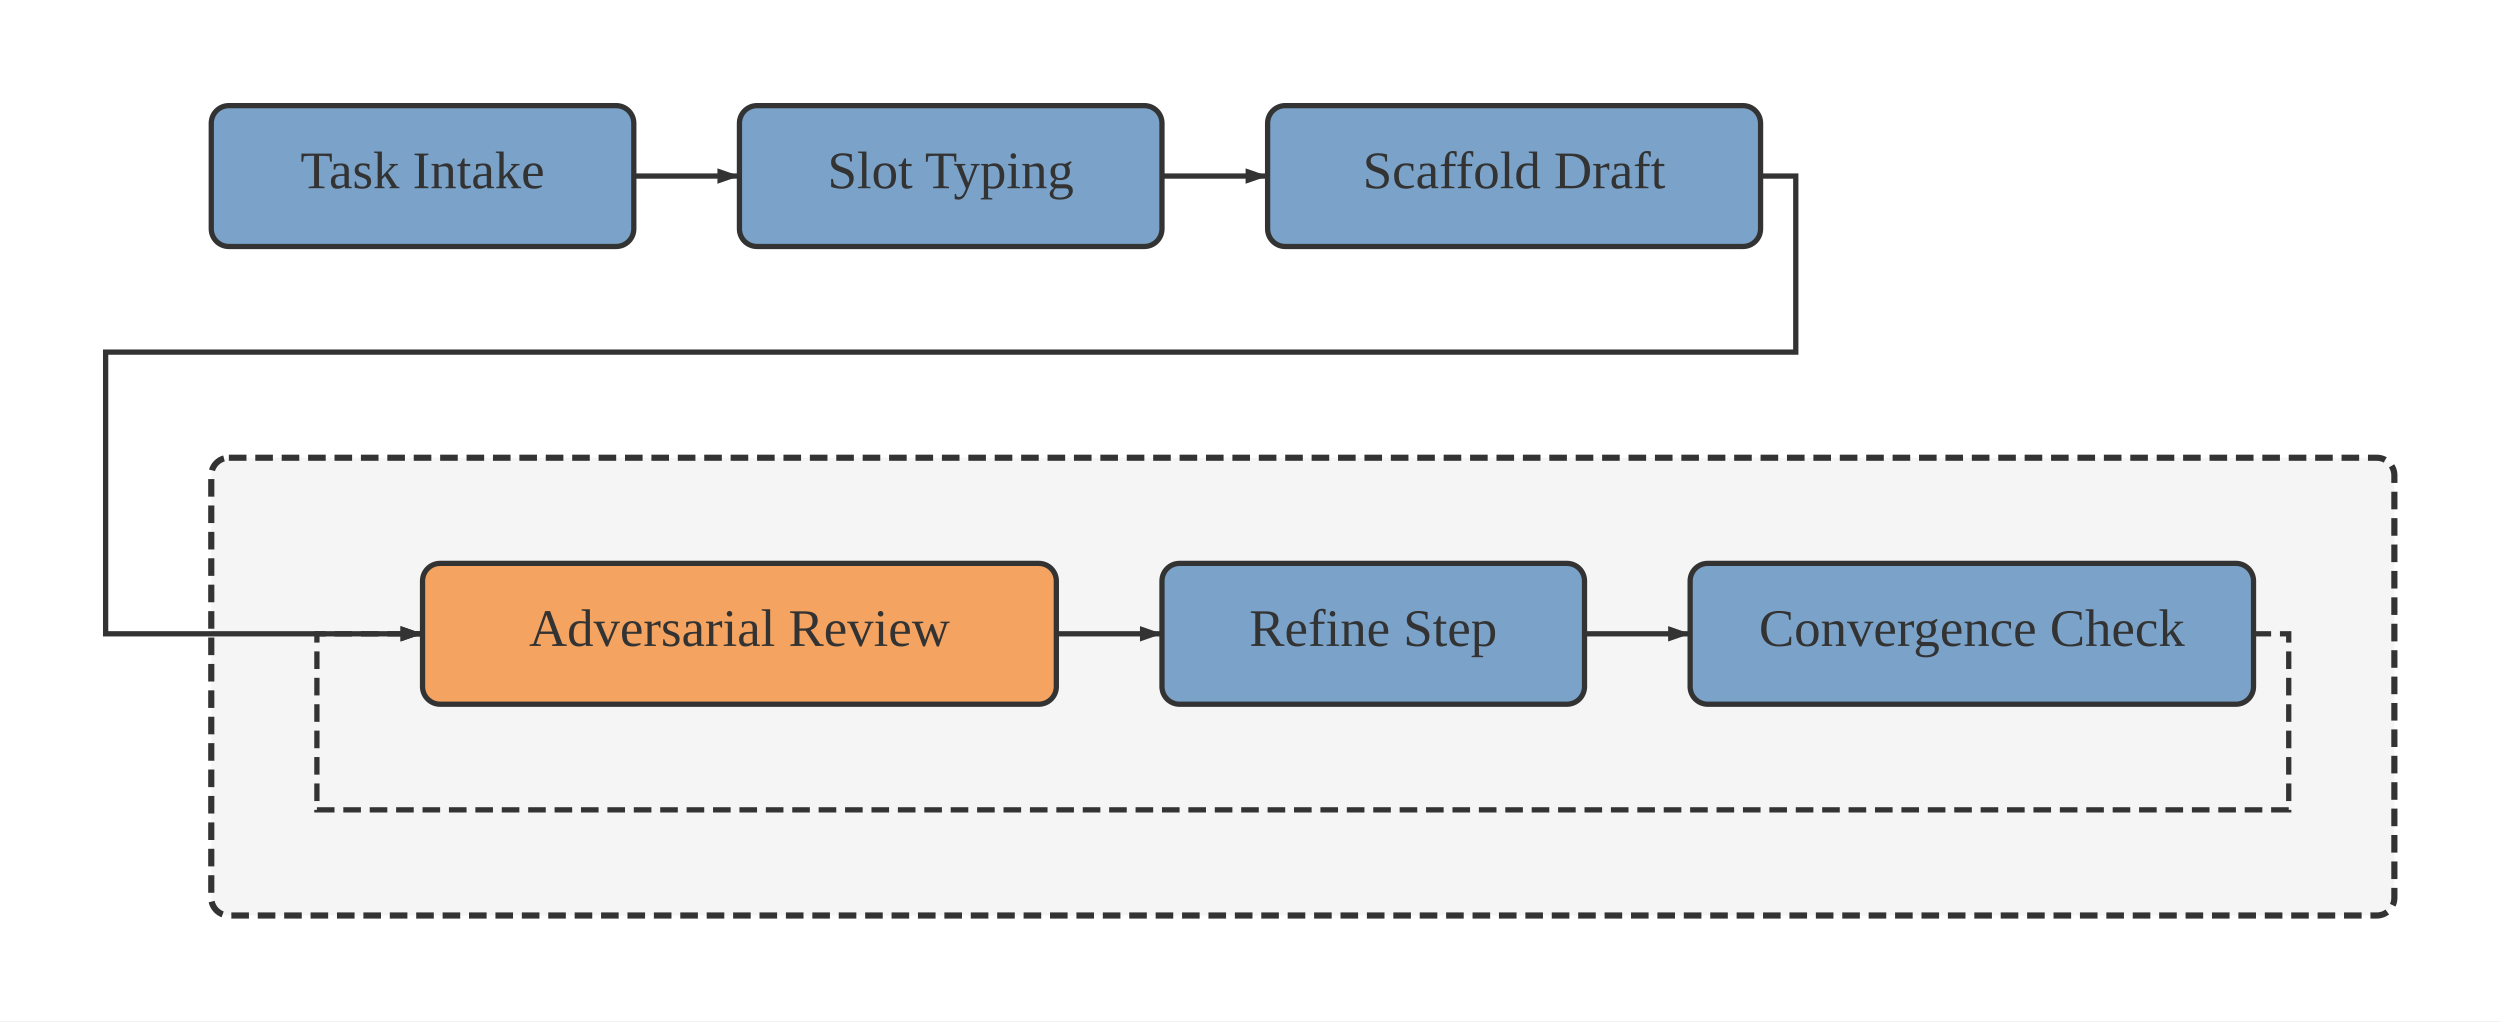
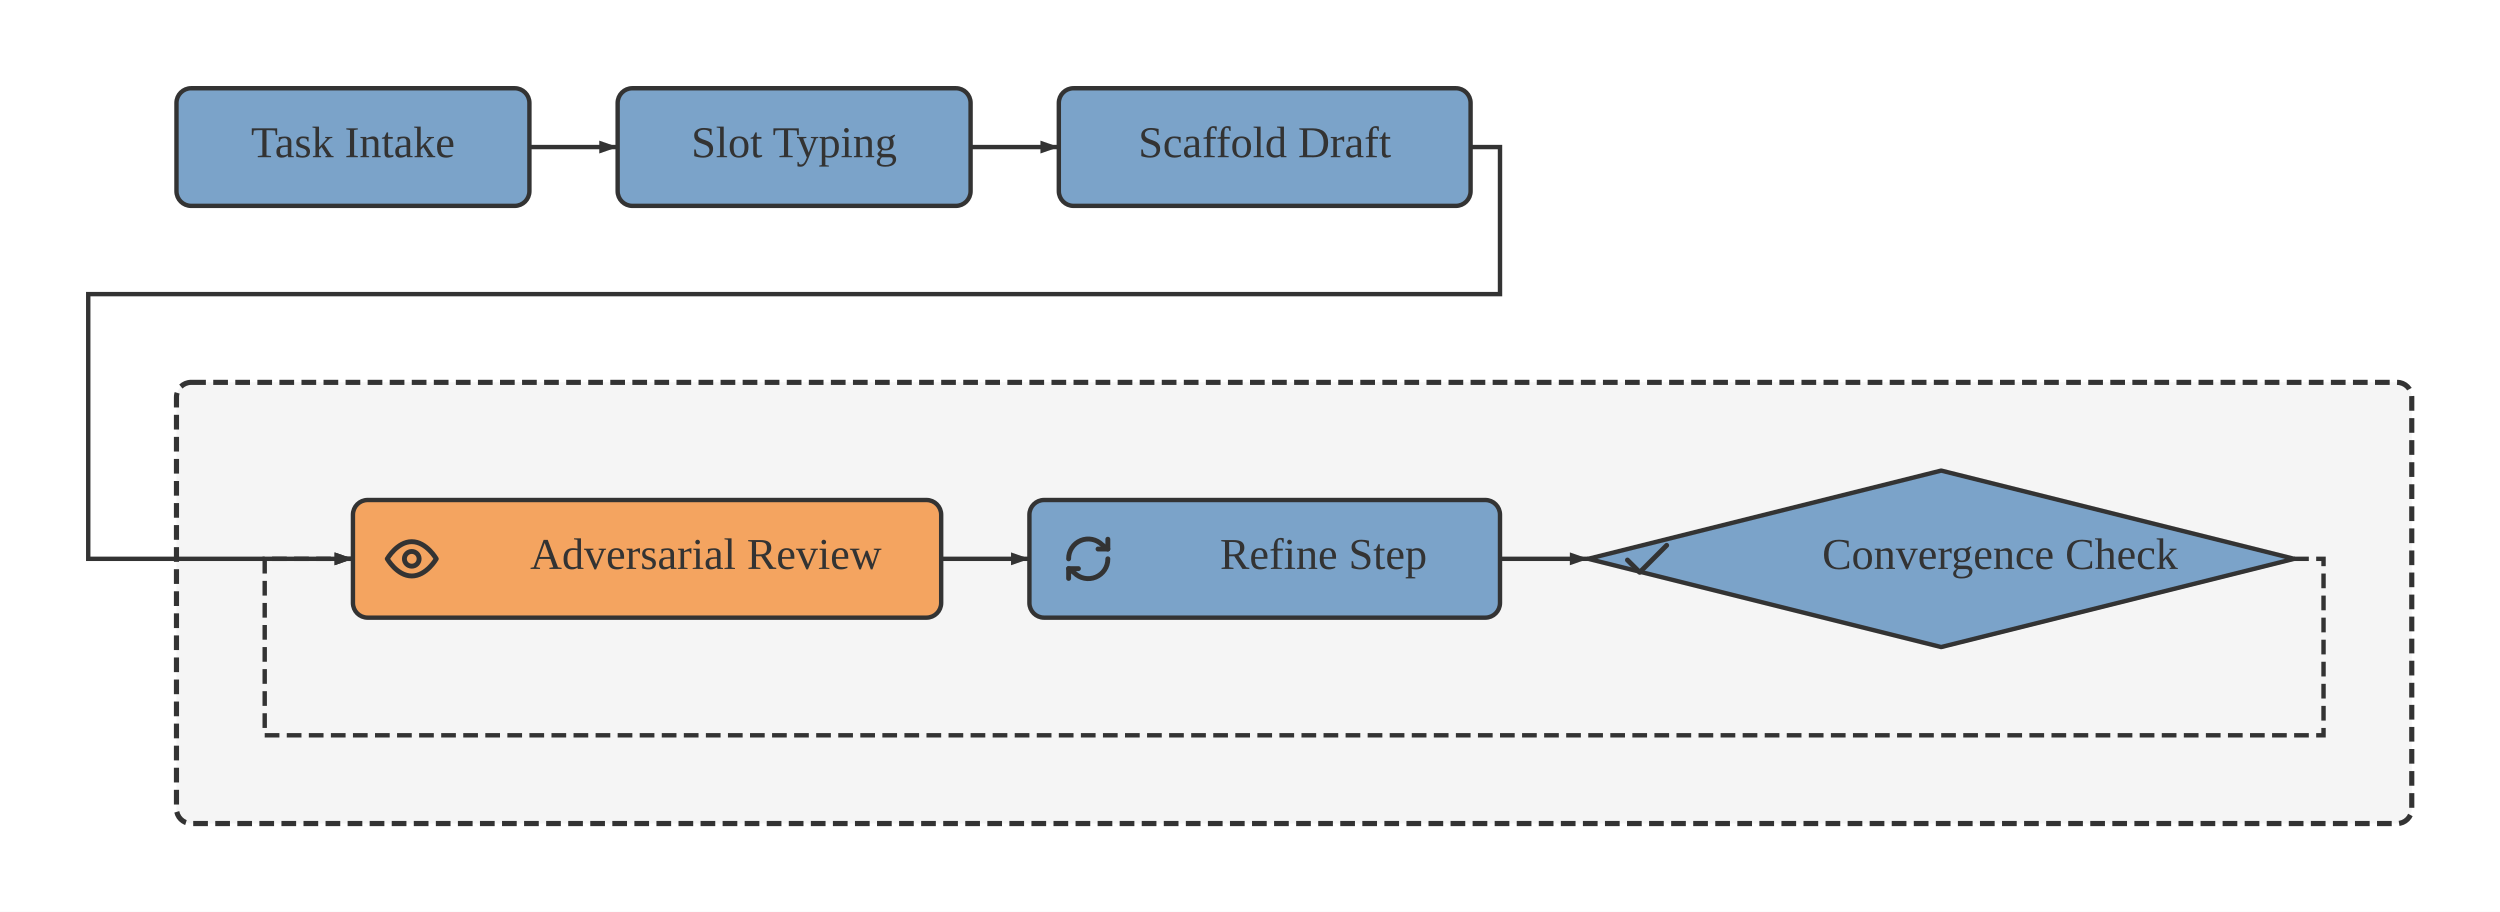
- <svg xmlns="http://www.w3.org/2000/svg" width="568" height="232" viewBox="0 0 568 232" font-family="Times New Roman" data-figtree="1">
-   <rect id="background" x="0" y="0" width="568" height="232" fill="#FFFFFF" data-role="background" />
+ <svg xmlns="http://www.w3.org/2000/svg" width="680" height="248" viewBox="0 0 680 248" font-family="Times New Roman" data-figtree="1">
+   <rect id="background" x="0" y="0" width="680" height="248" fill="#FFFFFF" data-role="background" />
  <defs>
    <marker id="figtree-arrow" markerWidth="5" markerHeight="3.5" refX="5" refY="1.75" orient="auto" markerUnits="userSpaceOnUse">
      <path d="M0,0 L5,1.75 L0,3.5 z" fill="#333333" />
    </marker>
+     <symbol id="icon-check" viewBox="0 0 24 24" fill="none" stroke="currentColor" stroke-width="2" stroke-linecap="round" stroke-linejoin="round">
+       <path d="M4 12.5l5 5L20 6.5" />
+     </symbol>
+     <symbol id="icon-eye" viewBox="0 0 24 24" fill="none" stroke="currentColor" stroke-width="2" stroke-linecap="round" stroke-linejoin="round">
+       <path d="M2 12s4-7 10-7 10 7 10 7-4 7-10 7S2 12 2 12z" />
+       <circle cx="12" cy="12" r="3" />
+     </symbol>
+     <symbol id="icon-loop" viewBox="0 0 24 24" fill="none" stroke="currentColor" stroke-width="2" stroke-linecap="round" stroke-linejoin="round">
+       <path d="M4 12a8 8 0 0 1 13.7-5.7L20 8" />
+       <path d="M20 4v4h-4" />
+       <path d="M20 12a8 8 0 0 1-13.7 5.7L4 16" />
+       <path d="M4 20v-4h4" />
+     </symbol>
  </defs>
-   <g id="n1" data-bbox="0 0 568 232">
+   <g id="n1" data-bbox="0 0 680 248">
    <g id="n2" transform="translate(48,24)" data-bbox="48 24 96 32" data-label="Task Intake">
      <rect id="n2.block" x="0" y="0" width="96" height="32" fill="#7BA3C9" stroke="#333333" stroke-width="1.2" data-role="block" rx="4" data-component="Task Intake" />
      <text id="n2.label" x="48" y="16" font-family="Times New Roman" font-size="12" text-anchor="middle" dominant-baseline="middle" fill="#333333" data-kind="label" data-max-width="96">Task Intake</text>
    </g>
    <g id="n3" transform="translate(168,24)" data-bbox="168 24 96 32" data-label="Slot Typing">
      <rect id="n3.block" x="0" y="0" width="96" height="32" fill="#7BA3C9" stroke="#333333" stroke-width="1.2" data-role="block" rx="4" data-component="Slot Typing" />
      <text id="n3.label" x="48" y="16" font-family="Times New Roman" font-size="12" text-anchor="middle" dominant-baseline="middle" fill="#333333" data-kind="label" data-max-width="96">Slot Typing</text>
    </g>
    <g id="n4" transform="translate(288,24)" data-bbox="288 24 112 32" data-label="Scaffold Draft">
      <rect id="n4.block" x="0" y="0" width="112" height="32" fill="#7BA3C9" stroke="#333333" stroke-width="1.2" data-role="block" rx="4" data-component="Scaffold Draft" />
      <text id="n4.label" x="56" y="16" font-family="Times New Roman" font-size="12" text-anchor="middle" dominant-baseline="middle" fill="#333333" data-kind="label" data-max-width="112">Scaffold Draft</text>
    </g>
-     <g id="n5" transform="translate(48,104)" data-bbox="48 104 496 104" data-label="Adversarial Review, Refine Step, Convergence Check">
-       <rect id="n5.container" x="0" y="0" width="496" height="104" fill="#F5F5F5" stroke="#333333" stroke-width="1.4" data-role="container" rx="4" stroke-dasharray="4 2" />
-       <g id="n6" transform="translate(48,24)" data-bbox="48 24 144 32" data-label="Adversarial Review">
-         <rect id="n6.block" x="0" y="0" width="144" height="32" fill="#F4A460" stroke="#333333" stroke-width="1.2" data-role="block" rx="4" data-component="Adversarial Review" />
-         <text id="n6.label" x="72" y="16" font-family="Times New Roman" font-size="12" text-anchor="middle" dominant-baseline="middle" fill="#333333" data-kind="label" data-max-width="144">Adversarial Review</text>
+     <g id="n5" transform="translate(48,104)" data-bbox="48 104 608 120" data-label="Adversarial Review, Refine Step, Convergence Check">
+       <rect id="n5.container" x="0" y="0" width="608" height="120" fill="#F5F5F5" stroke="#333333" stroke-width="1.4" data-role="container" rx="4" stroke-dasharray="4 2" />
+       <g id="n6" transform="translate(48,32)" data-bbox="48 32 160 32" data-label="Adversarial Review">
+         <rect id="n6.block" x="0" y="0" width="160" height="32" fill="#F4A460" stroke="#333333" stroke-width="1.2" data-role="block" rx="4" data-component="Adversarial Review" />
+         <use id="n6.icon" href="#icon-eye" x="8" y="8" width="16" height="16" color="#333333" data-role="icon" />
+         <text id="n6.label" x="96" y="16" font-family="Times New Roman" font-size="12" text-anchor="middle" dominant-baseline="middle" fill="#333333" data-kind="label" data-max-width="136">Adversarial Review</text>
      </g>
-       <g id="n7" transform="translate(216,24)" data-bbox="216 24 96 32" data-label="Refine Step">
-         <rect id="n7.block" x="0" y="0" width="96" height="32" fill="#7BA3C9" stroke="#333333" stroke-width="1.2" data-role="block" rx="4" data-component="Refine Step" />
-         <text id="n7.label" x="48" y="16" font-family="Times New Roman" font-size="12" text-anchor="middle" dominant-baseline="middle" fill="#333333" data-kind="label" data-max-width="96">Refine Step</text>
+       <g id="n7" transform="translate(232,32)" data-bbox="232 32 128 32" data-label="Refine Step">
+         <rect id="n7.block" x="0" y="0" width="128" height="32" fill="#7BA3C9" stroke="#333333" stroke-width="1.2" data-role="block" rx="4" data-component="Refine Step" />
+         <use id="n7.icon" href="#icon-loop" x="8" y="8" width="16" height="16" color="#333333" data-role="icon" />
+         <text id="n7.label" x="80" y="16" font-family="Times New Roman" font-size="12" text-anchor="middle" dominant-baseline="middle" fill="#333333" data-kind="label" data-max-width="104">Refine Step</text>
      </g>
-       <g id="n8" transform="translate(336,24)" data-bbox="336 24 128 32" data-label="Convergence Check">
-         <rect id="n8.block" x="0" y="0" width="128" height="32" fill="#7BA3C9" stroke="#333333" stroke-width="1.2" data-role="block" rx="4" data-component="Convergence Check" />
-         <text id="n8.label" x="64" y="16" font-family="Times New Roman" font-size="12" text-anchor="middle" dominant-baseline="middle" fill="#333333" data-kind="label" data-max-width="128">Convergence Check</text>
+       <g id="n8" transform="translate(384,24)" data-bbox="384 24 192 48" data-label="Convergence Check">
+         <path id="n8.block" d="M96,0 L192,24 L96,48 L0,24 Z" fill="#7BA3C9" stroke="#333333" stroke-width="1.2" stroke-linejoin="round" data-role="block" data-kind="decision" data-bbox="0 0 192 48" data-component="Convergence Check" />
+         <use id="n8.icon" href="#icon-check" x="8" y="16" width="16" height="16" color="#333333" data-role="icon" />
+         <text id="n8.label" x="112" y="24" font-family="Times New Roman" font-size="12" text-anchor="middle" dominant-baseline="middle" fill="#333333" data-kind="label" data-max-width="136">Convergence Check</text>
      </g>
-       <path id="n5.arrow0" d="M192,40 H216" fill="none" stroke="#333333" stroke-width="1.2" data-flow="data" marker-end="url(#figtree-arrow)" data-from="n6.right" data-to="n7.left" />
-       <path id="n5.arrow1" d="M312,40 H336" fill="none" stroke="#333333" stroke-width="1.2" data-flow="data" marker-end="url(#figtree-arrow)" data-from="n7.right" data-to="n8.left" />
-       <path id="n5.arrow2" d="M464,40 H472 V80 H24 V40 H48" fill="none" stroke="#333333" stroke-width="1.2" data-flow="control" stroke-dasharray="4 2" marker-end="url(#figtree-arrow)" data-from="n8.right" data-to="n6.left" />
+       <path id="n5.arrow0" d="M208,48 H232" fill="none" stroke="#333333" stroke-width="1.2" data-flow="data" marker-end="url(#figtree-arrow)" data-from="n6.right" data-to="n7.left" />
+       <path id="n5.arrow1" d="M360,48 H384" fill="none" stroke="#333333" stroke-width="1.2" data-flow="data" marker-end="url(#figtree-arrow)" data-from="n7.right" data-to="n8.left" />
+       <path id="n5.arrow2" d="M576,48 H584 V96 H24 V48 H48" fill="none" stroke="#333333" stroke-width="1.2" data-flow="control" stroke-dasharray="4 2" marker-end="url(#figtree-arrow)" data-from="n8.right" data-to="n6.left" />
    </g>
    <path id="n1.arrow0" d="M144,40 H168" fill="none" stroke="#333333" stroke-width="1.2" data-flow="data" marker-end="url(#figtree-arrow)" data-from="n2.right" data-to="n3.left" />
    <path id="n1.arrow1" d="M264,40 H288" fill="none" stroke="#333333" stroke-width="1.2" data-flow="data" marker-end="url(#figtree-arrow)" data-from="n3.right" data-to="n4.left" />
-     <path id="n1.arrow2" d="M400,40 H408 V80 H24 V144 H96" fill="none" stroke="#333333" stroke-width="1.2" data-flow="data" marker-end="url(#figtree-arrow)" data-from="n4.right" data-to="n6.left" />
+     <path id="n1.arrow2" d="M400,40 H408 V80 H24 V152 H96" fill="none" stroke="#333333" stroke-width="1.2" data-flow="data" marker-end="url(#figtree-arrow)" data-from="n4.right" data-to="n6.left" />
  </g>
</svg>
